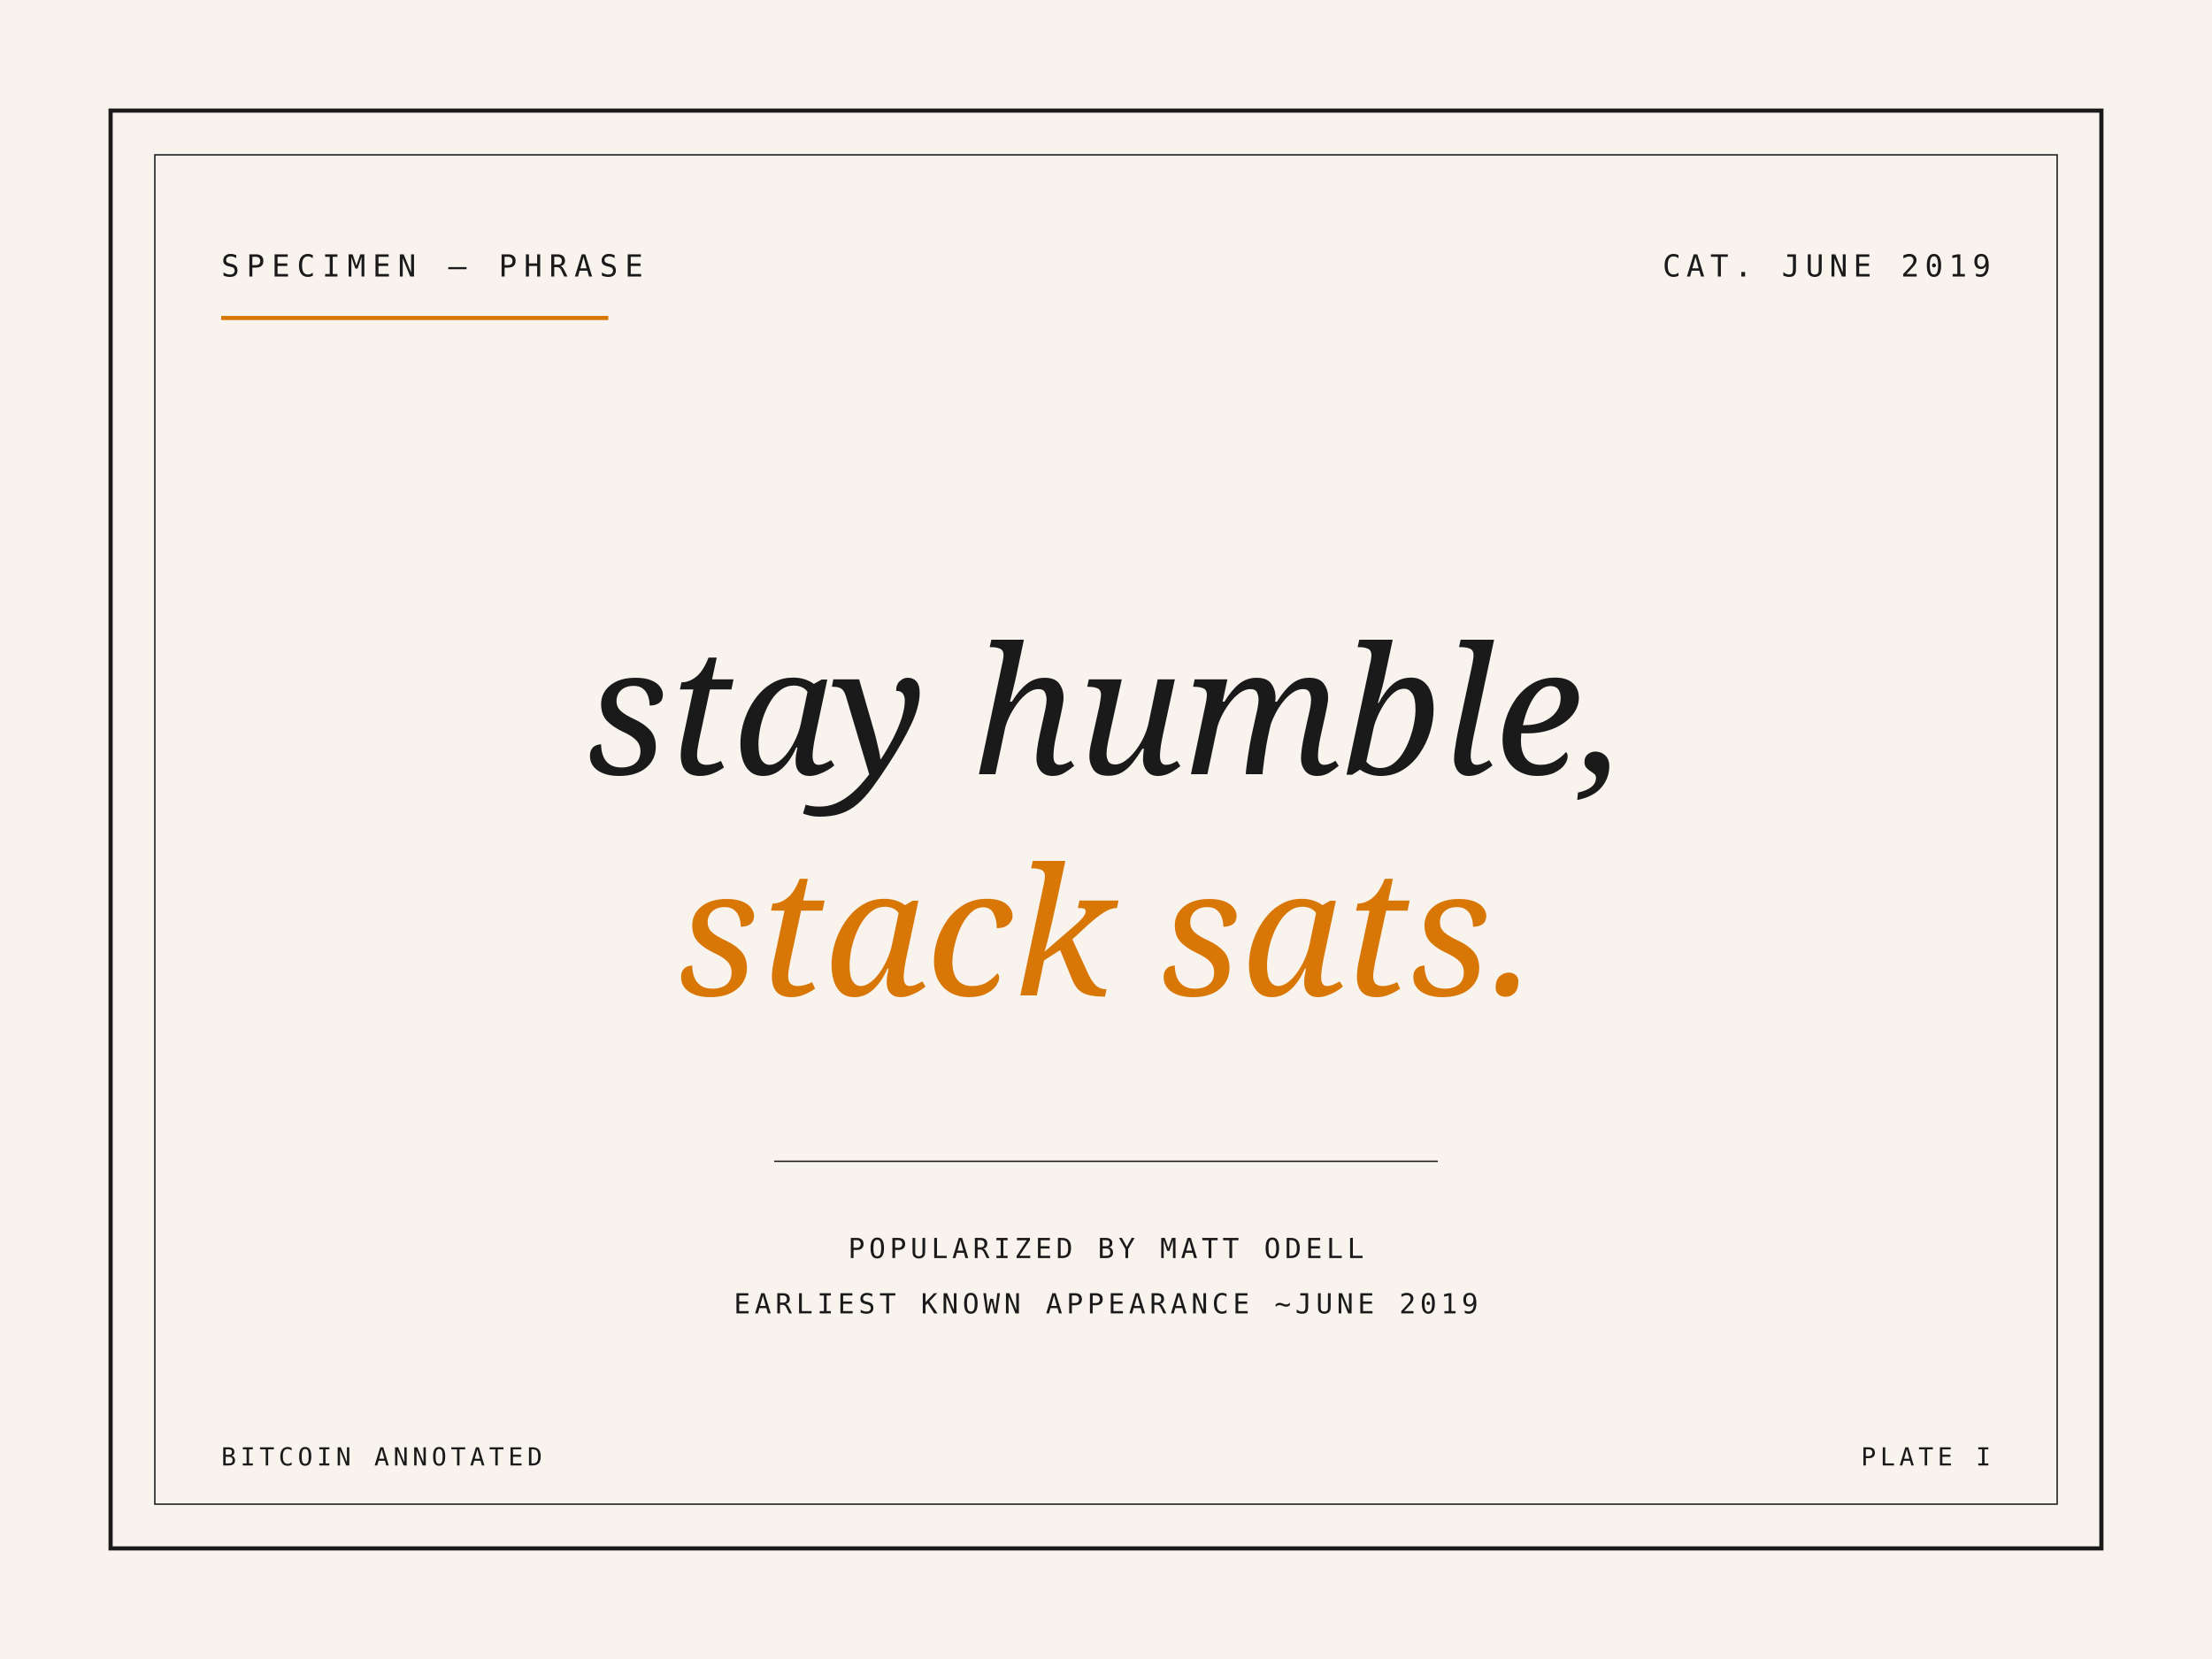
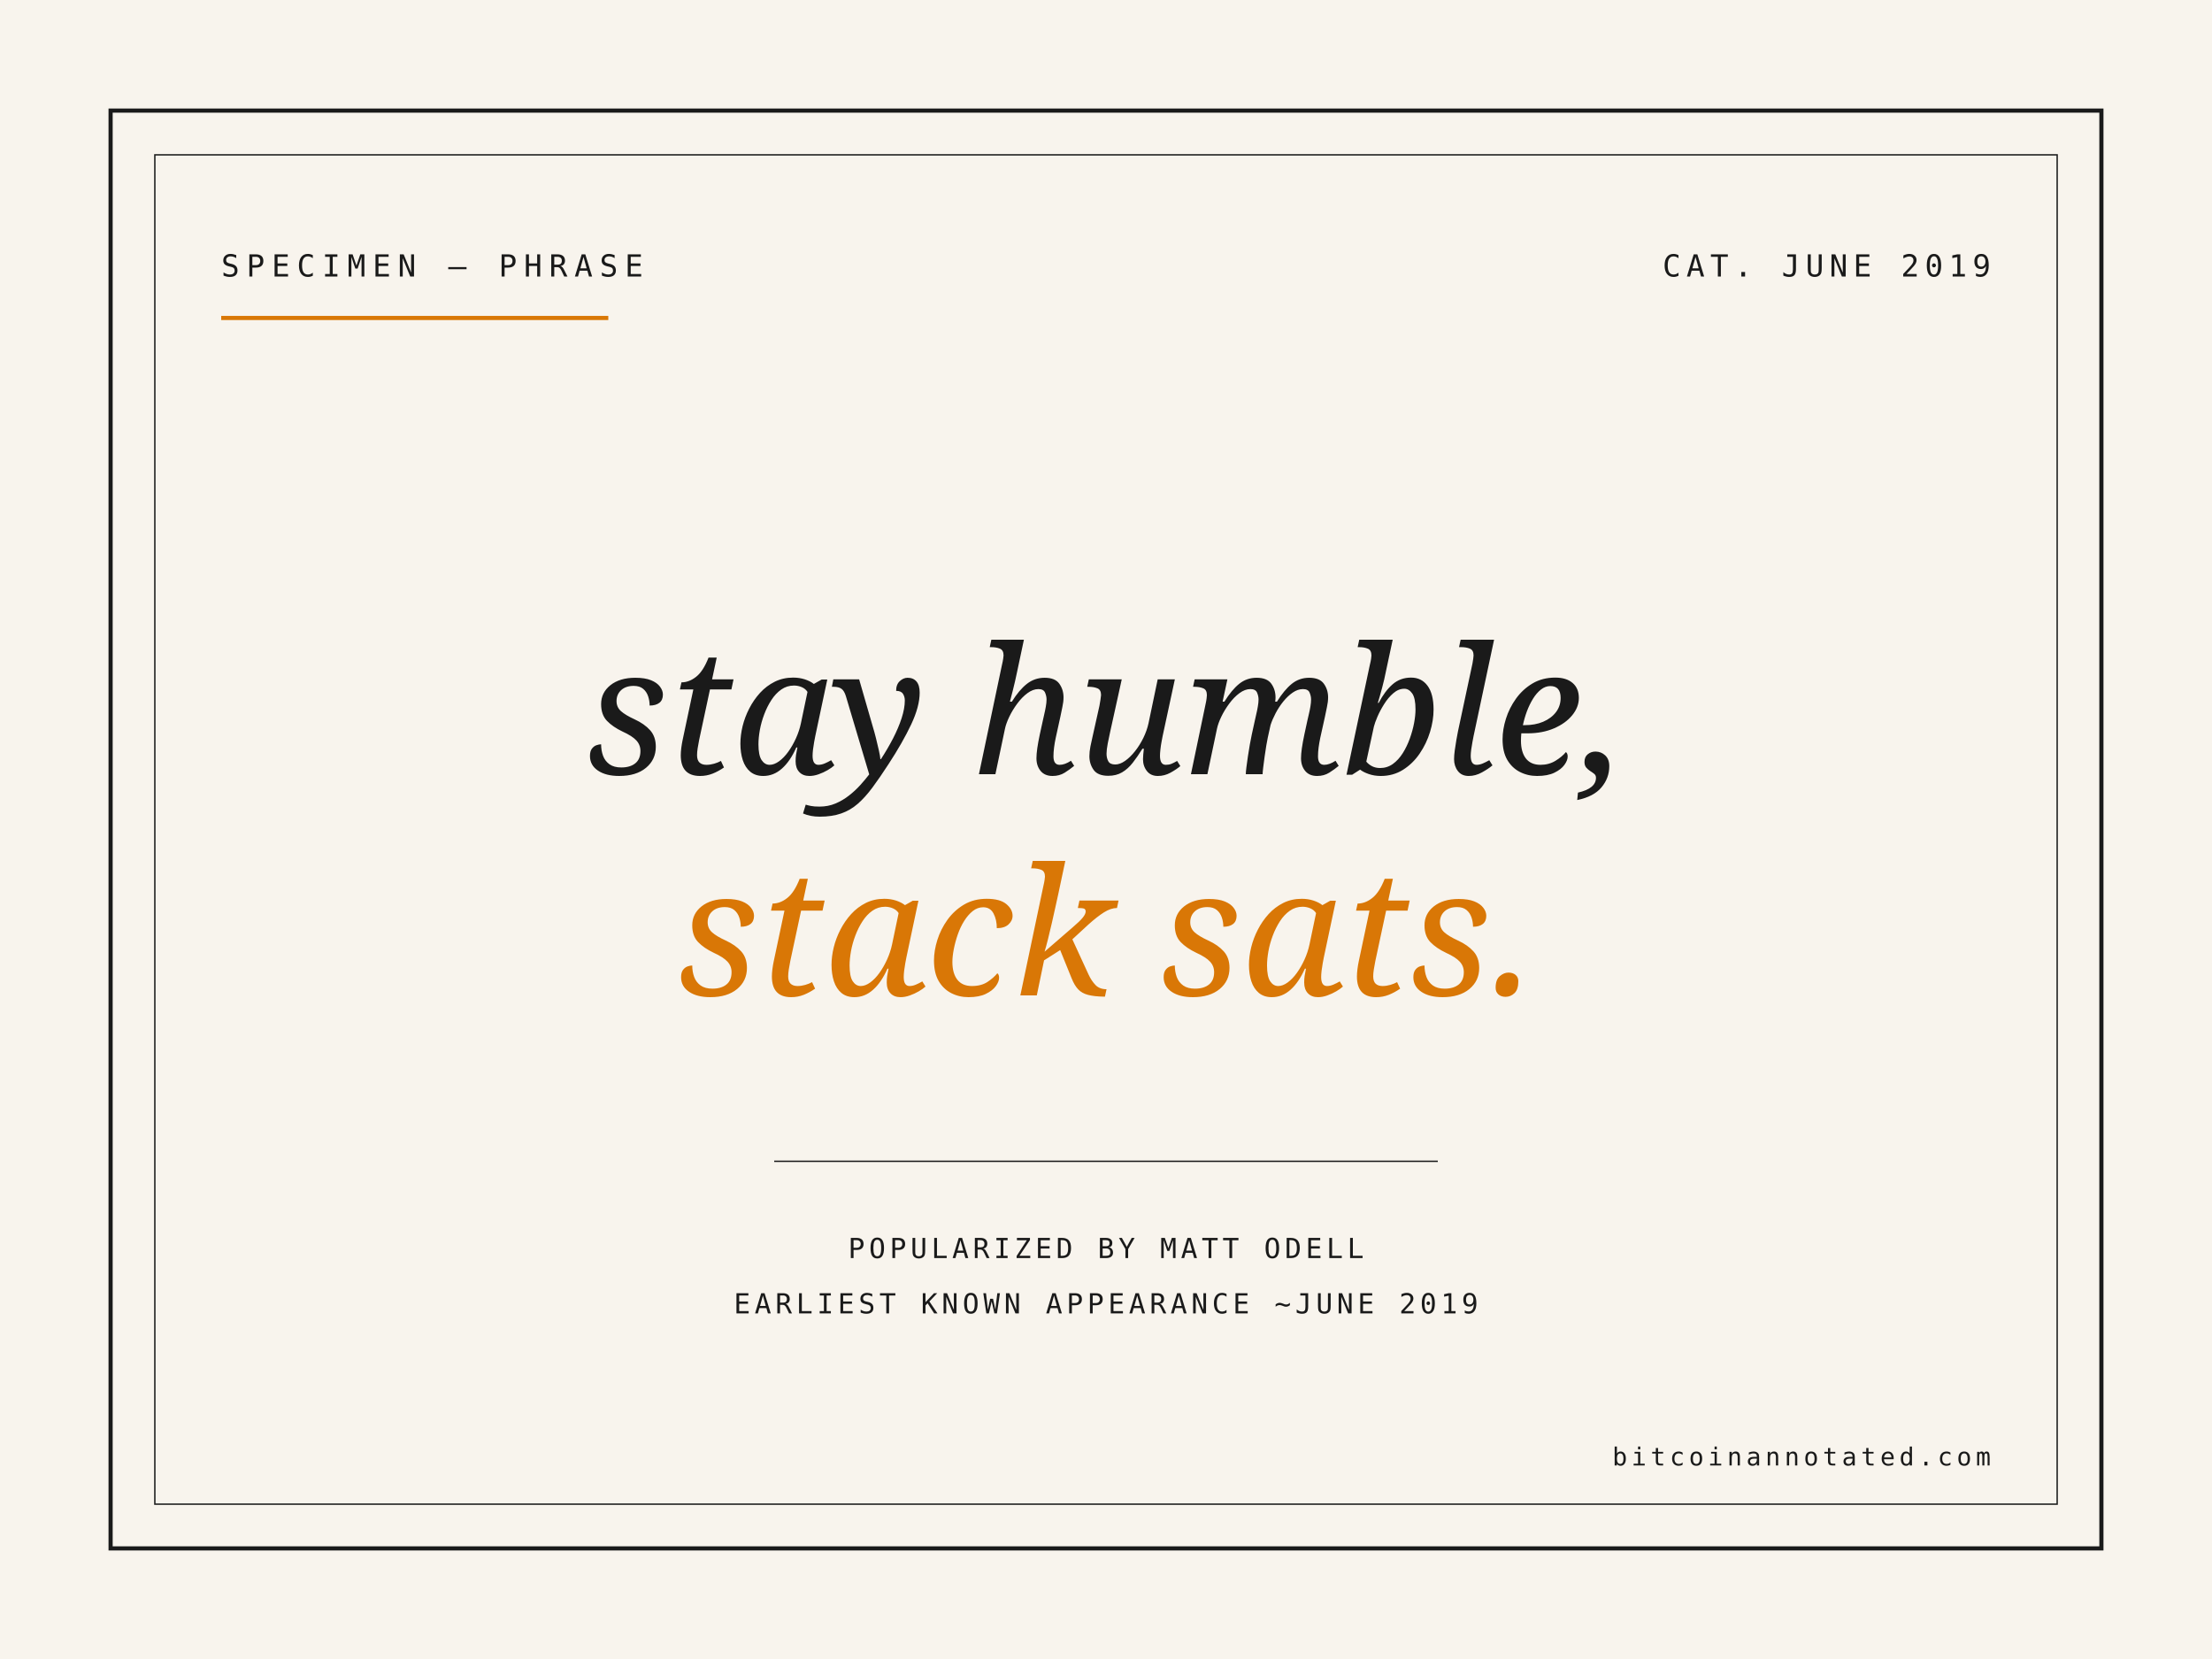
<svg xmlns="http://www.w3.org/2000/svg" viewBox="0 0 800 600" width="800" height="600">
  <rect width="800" height="600" fill="#f8f4ed" />
  <rect x="40" y="40" width="720" height="520" fill="none" stroke="#1a1a1a" stroke-width="1.5" />
  <rect x="56" y="56" width="688" height="488" fill="none" stroke="#1a1a1a" stroke-width="0.5" />
  <text x="80" y="100" font-family="JetBrains Mono, monospace" font-size="11" fill="#1a1a1a" letter-spacing="2.5">SPECIMEN — PHRASE</text>
  <line x1="80" y1="115" x2="220" y2="115" stroke="#d97706" stroke-width="1.5" />
  <text x="720" y="100" font-family="JetBrains Mono, monospace" font-size="11" fill="#1a1a1a" letter-spacing="2" text-anchor="end">CAT. JUNE 2019</text>
  <text x="400" y="280" font-family="EB Garamond, Garamond, serif" font-style="italic" font-size="64" fill="#1a1a1a" text-anchor="middle">stay humble,</text>
  <text x="400" y="360" font-family="EB Garamond, Garamond, serif" font-style="italic" font-size="64" fill="#d97706" text-anchor="middle">stack sats.</text>
  <line x1="280" y1="420" x2="520" y2="420" stroke="#1a1a1a" stroke-width="0.5" />
  <text x="400" y="455" font-family="JetBrains Mono, monospace" font-size="10" fill="#1a1a1a" letter-spacing="1.5" text-anchor="middle">POPULARIZED BY MATT ODELL</text>
  <text x="400" y="475" font-family="JetBrains Mono, monospace" font-size="10" fill="#1a1a1a" letter-spacing="1.5" text-anchor="middle">EARLIEST KNOWN APPEARANCE ~JUNE 2019</text>
-   <text x="80" y="530" font-family="JetBrains Mono, monospace" font-size="9" fill="#1a1a1a" letter-spacing="1.5">BITCOIN ANNOTATED</text>
-   <text x="720" y="530" font-family="JetBrains Mono, monospace" font-size="9" fill="#1a1a1a" letter-spacing="1.5" text-anchor="end">PLATE I</text>
+   <text x="720" y="530" font-family="JetBrains Mono, monospace" font-size="9" fill="#1a1a1a" letter-spacing="1.5" text-anchor="end">bitcoinannotated.com</text>
</svg>
